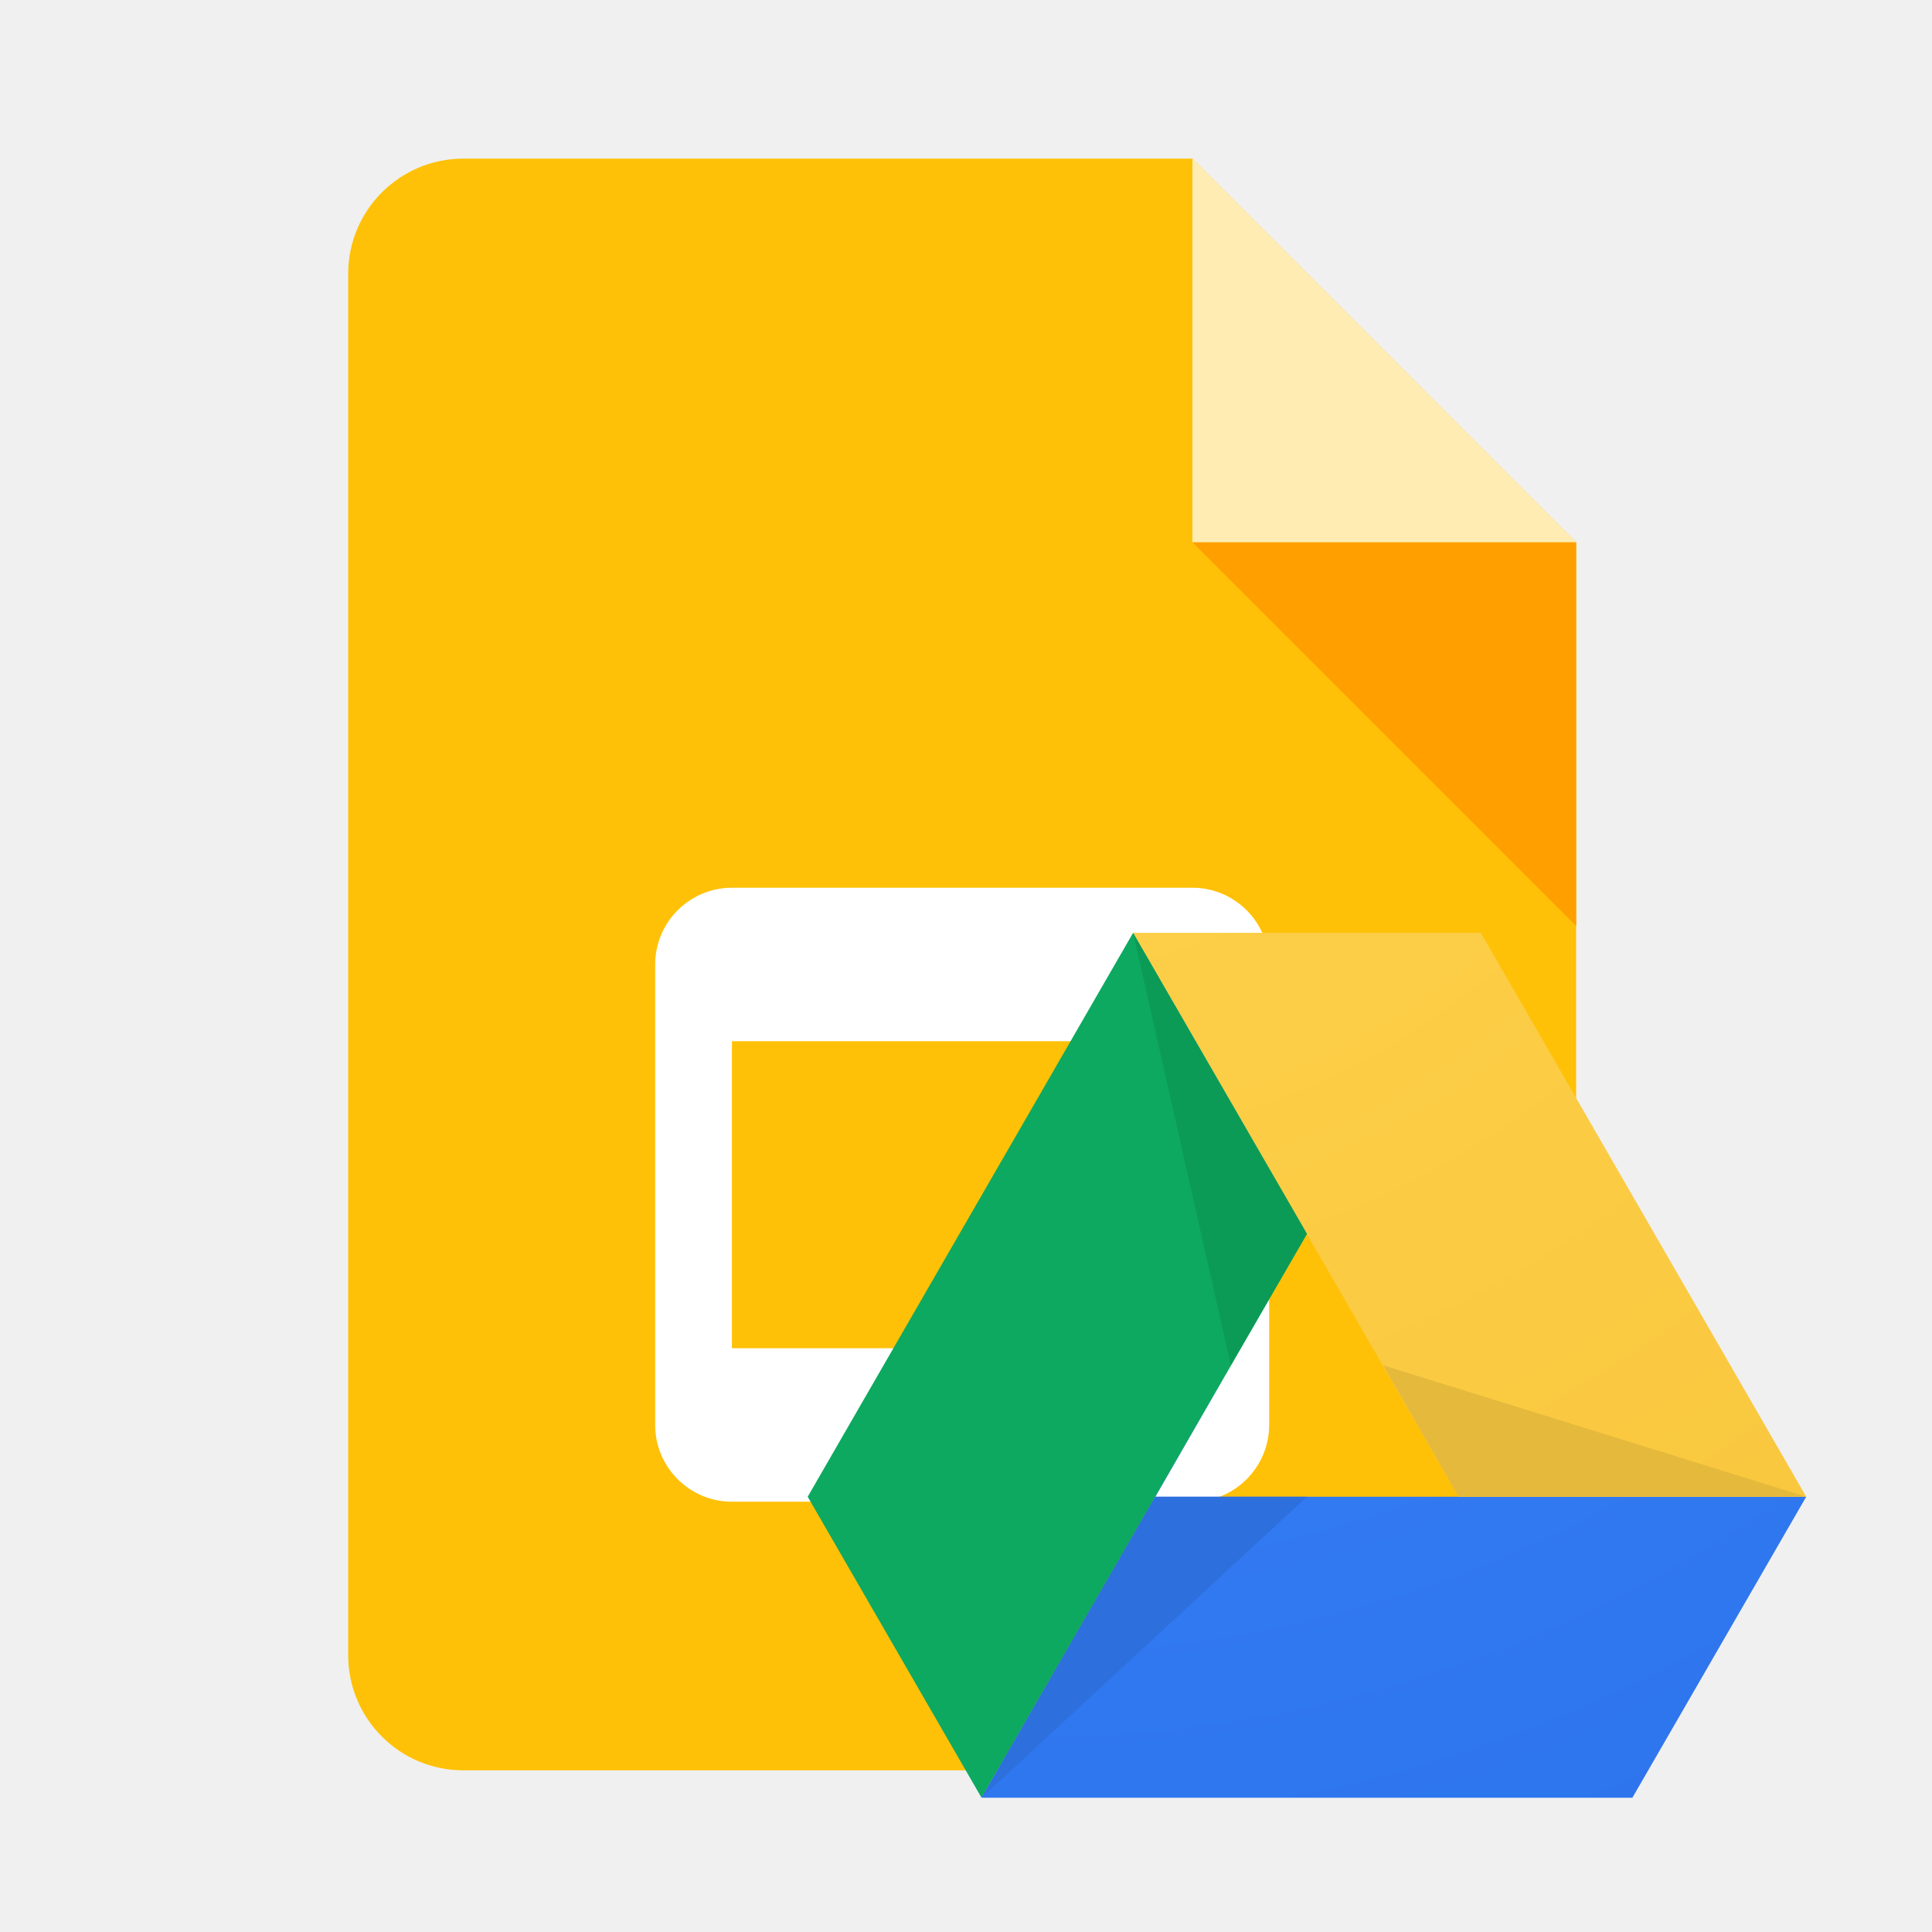
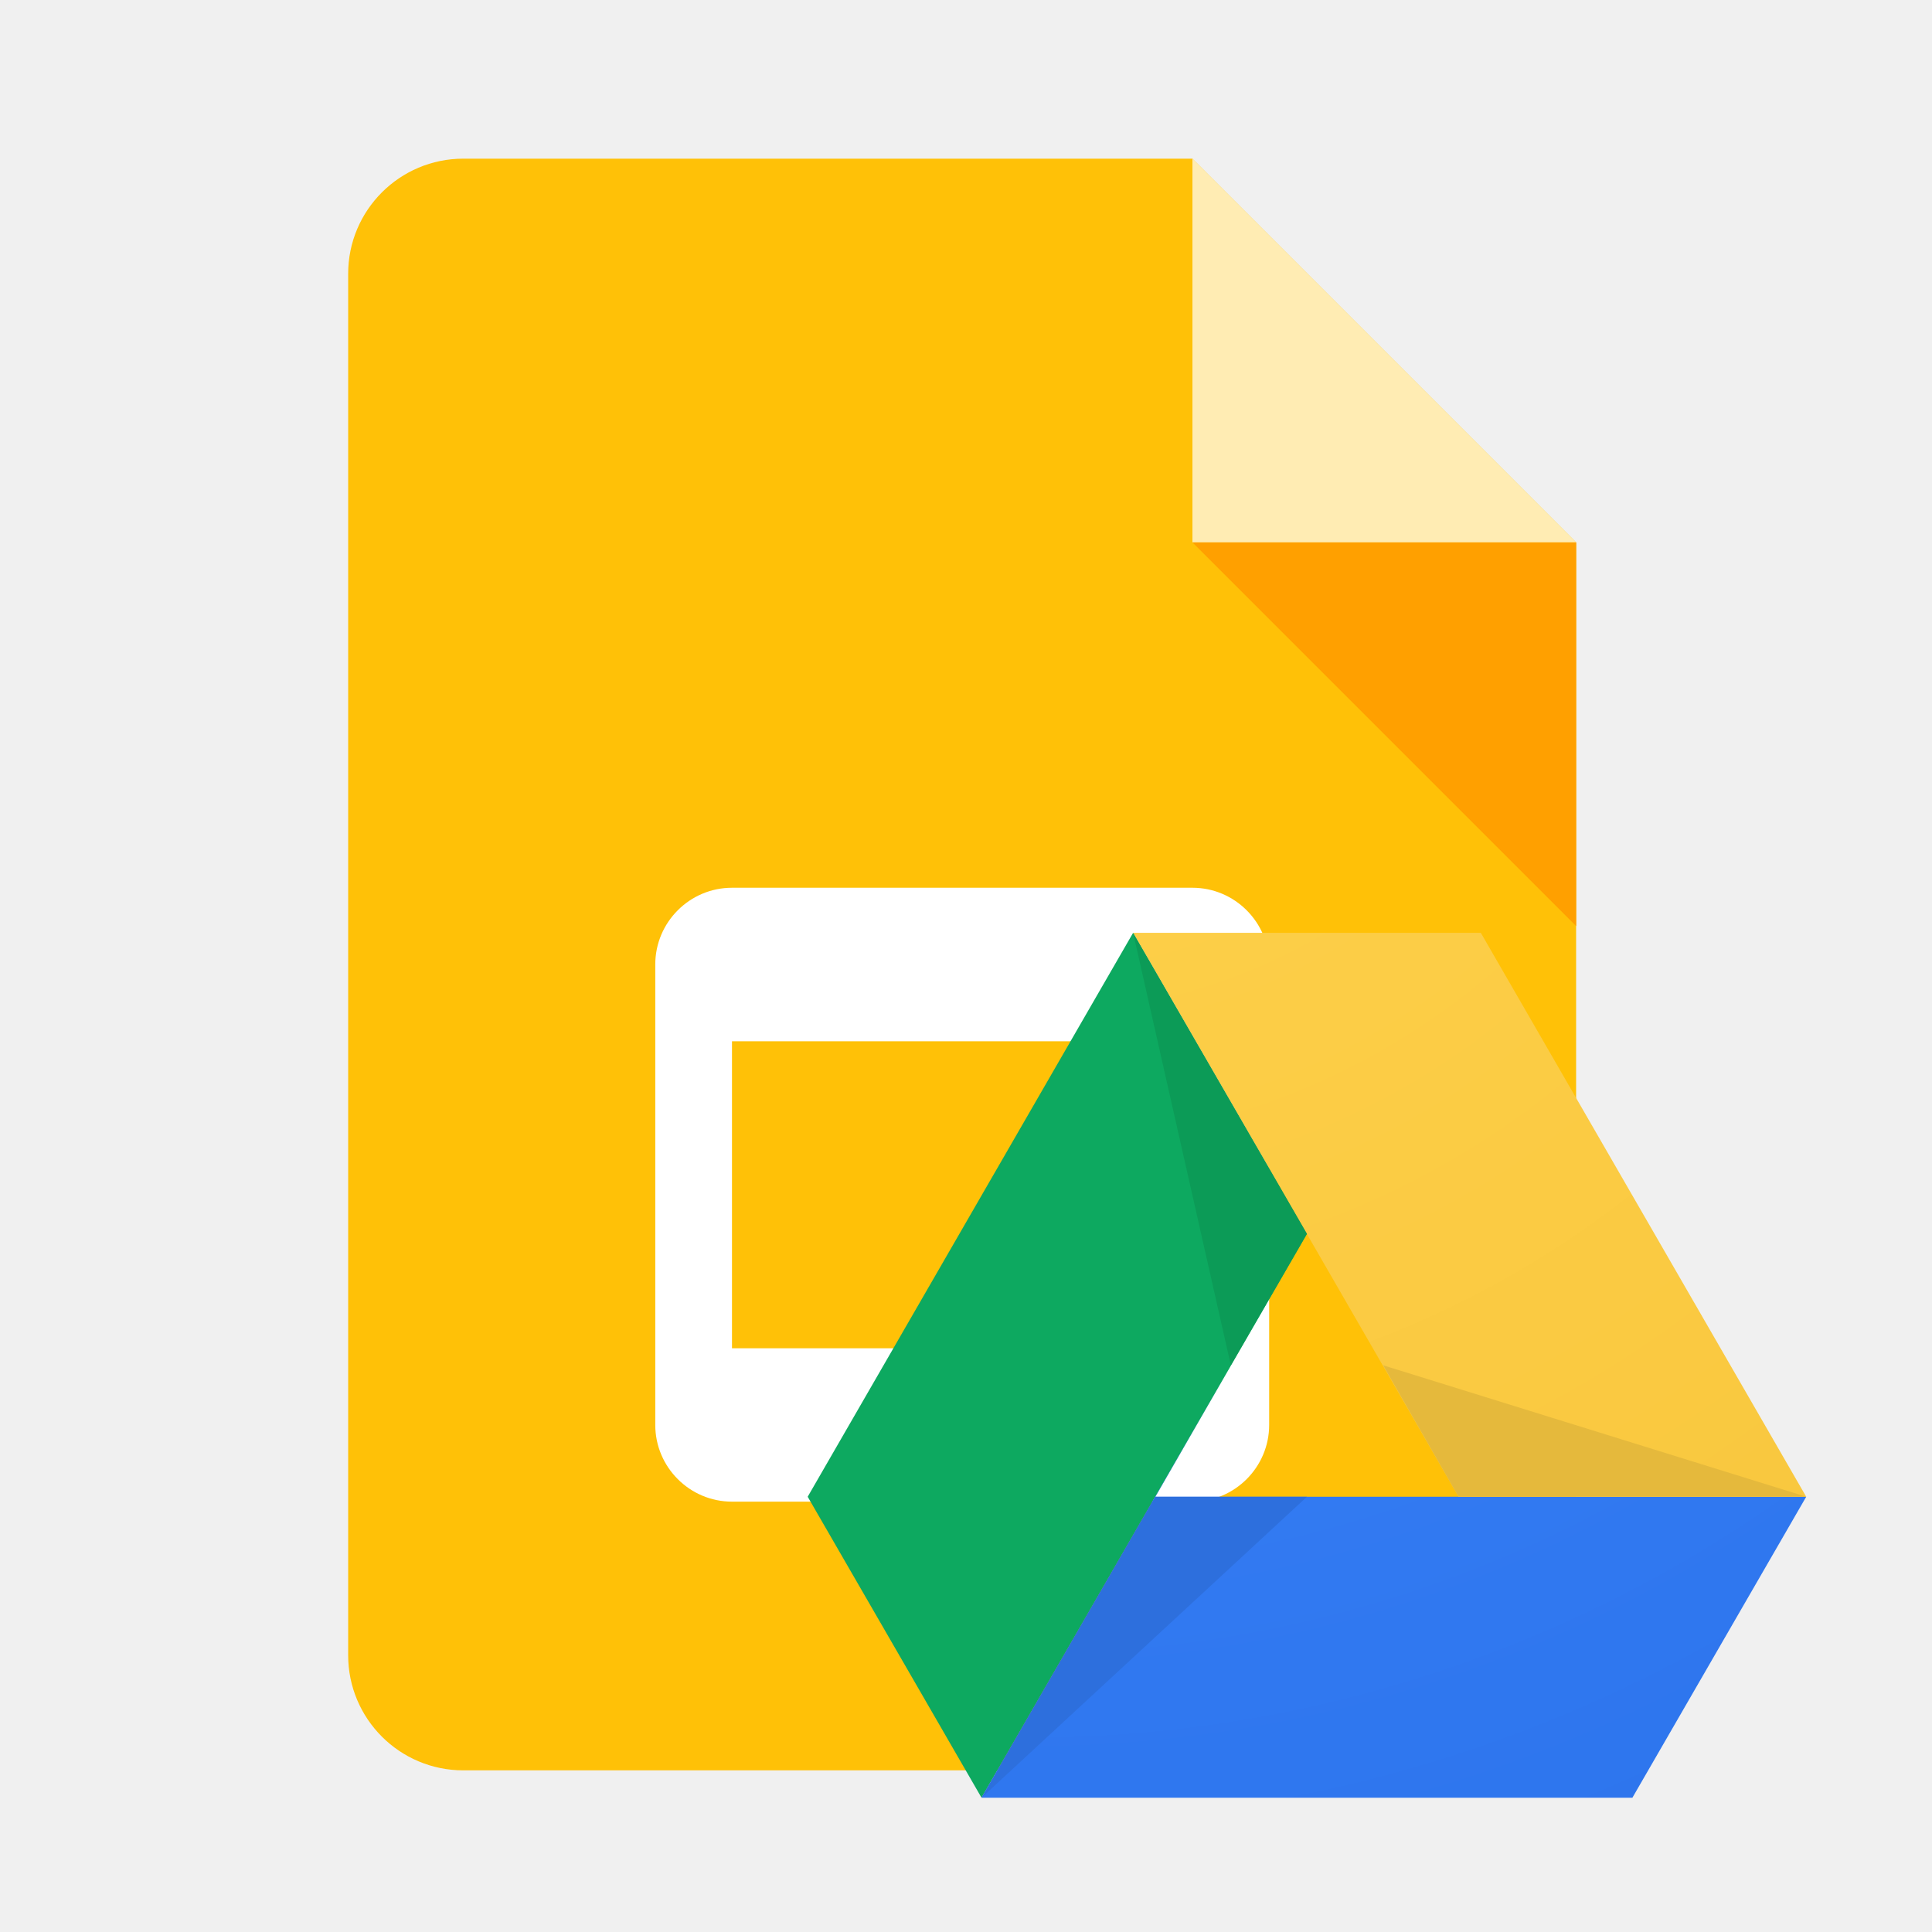
- <svg xmlns="http://www.w3.org/2000/svg" id="svg4" viewBox="0 0 24 24" height="24" width="24" version="1.1">
-   <defs id="defs8">
-     <radialGradient id="SVGID_1_" cx="-254.82" cy="705.836" r="82.978" gradientTransform="matrix(2.827,1.6322,-1.6322,2.827,2092.12,-1494.579)" gradientUnits="userSpaceOnUse">
-       <stop offset="0" style="stop-color:#4387FD" id="stop3737" />
-       <stop offset="0.65" style="stop-color:#3078F0" id="stop3739" />
-       <stop offset="0.91" style="stop-color:#2B72EA" id="stop3741" />
-       <stop offset="1" style="stop-color:#286EE6" id="stop3743" />
-     </radialGradient>
-     <radialGradient id="SVGID_2_" cx="-254.817" cy="705.837" r="82.973" gradientTransform="matrix(2.827,1.6322,-1.6322,2.827,2092.12,-1494.579)" gradientUnits="userSpaceOnUse">
-       <stop offset="0" style="stop-color:#FFD24D" id="stop3748" />
-       <stop offset="1" style="stop-color:#F6C338" id="stop3750" />
-     </radialGradient>
-   </defs>
-   <g style="display:none" id="layer1">
-     <g transform="matrix(0.4764427,0,0,0.4764427,0.5217914,0.533595)" id="surface1">
-       <path style="fill:#43a047" d="M 37,45 H 11 C 9.344,45 8,43.656 8,42 V 6 C 8,4.344 9.344,3 11,3 h 19 l 10,10 v 29 c 0,1.656 -1.344,3 -3,3 z" id="path13" />
-       <path style="fill:#c8e6c9" d="M 40,13 H 30 V 3 Z" id="path15" />
-       <path style="fill:#2e7d32" d="M 30,13 40,23 V 13 Z" id="path17" />
-       <path style="fill:#e8f5e9" d="M 31,23 H 15 V 37 H 33 V 23 Z m -14,2 h 4 v 2 h -4 z m 0,4 h 4 v 2 h -4 z m 0,4 h 4 v 2 h -4 z m 14,2 h -8 v -2 h 8 z m 0,-4 h -8 v -2 h 8 z m 0,-4 h -8 v -2 h 8 z" id="path19" />
-     </g>
+ <svg xmlns="http://www.w3.org/2000/svg" height="24" viewBox="0 0 24 24" width="24">
+   <radialGradient id="a" cx="-254.82" cy="705.836" gradientTransform="matrix(2.827 1.6322 -1.6322 2.827 2092.12 -1494.579)" gradientUnits="userSpaceOnUse" r="82.978">
+     <stop offset="0" stop-color="#4387fd" />
+     <stop offset=".65" stop-color="#3078f0" />
+     <stop offset=".91" stop-color="#2b72ea" />
+     <stop offset="1" stop-color="#286ee6" />
+   </radialGradient>
+   <radialGradient id="b" cx="-254.817" cy="705.837" gradientTransform="matrix(2.827 1.6322 -1.6322 2.827 2092.12 -1494.579)" gradientUnits="userSpaceOnUse" r="82.973">
+     <stop offset="0" stop-color="#ffd24d" />
+     <stop offset="1" stop-color="#f6c338" />
+   </radialGradient>
+   <g stroke-width=".477">
+     <path d="m18.149 21.992h-12.394c-.79 0-1.43-.641-1.43-1.43v-17.161c0-.79.641-1.43 1.43-1.43h9.057l4.767 4.767v13.824c0 .79-.641 1.43-1.43 1.43z" fill="#ffc107" />
+     <path d="m19.58 6.738h-4.767v-4.767z" fill="#ffecb3" />
+     <path d="m14.813 6.738 4.767 4.767v-4.767z" fill="#ffa000" />
+     <path d="m14.813 11.028h-5.72c-.525 0-.953.428-.953.953v5.72c0 .525.428.953.953.953h5.72c.525 0 .953-.428.953-.953v-5.72c0-.525-.428-.953-.953-.953zm0 1.907v3.814h-5.72v-3.814z" fill="#fff" />
  </g>
-   <g style="display:none" id="layer2">
-     <g transform="matrix(0.4762157,0,0,0.4762157,0.5283743,0.4825709)" id="surface1-5">
-       <path style="fill:#2196f3" d="M 37,45 H 11 C 9.344,45 8,43.656 8,42 V 6 C 8,4.344 9.344,3 11,3 h 19 l 10,10 v 29 c 0,1.656 -1.344,3 -3,3 z" id="path36" />
-       <path style="fill:#bbdefb" d="M 40,13 H 30 V 3 Z" id="path38" />
-       <path style="fill:#1565c0" d="M 30,13 40,23 V 13 Z" id="path40" />
-       <path style="fill:#e3f2fd" d="m 15,23 h 18 v 2 H 15 Z" id="path42" />
-       <path style="fill:#e3f2fd" d="m 15,27 h 18 v 2 H 15 Z" id="path44" />
-       <path style="fill:#e3f2fd" d="m 15,31 h 18 v 2 H 15 Z" id="path46" />
-       <path style="fill:#e3f2fd" d="m 15,35 h 10 v 2 H 15 Z" id="path48" />
-     </g>
+   <g transform="matrix(.08923862 0 0 .08923862 -6.832673 -2.226352)">
+     <path d="m234.3 154.8 24.2 41.9-45.3 78.5-24.2-41.9z" fill="#0da960" />
+     <path d="m328 233.3-24.2 41.9h-90.6l24.2-41.9z" fill="url(#a)" />
+     <path d="m234.3 154.8h48.4l45.3 78.5h-48.4z" fill="url(#b)" />
+     <path d="m247.9 215-34.7 60.2 45.3-41.9h-21.1z" fill="#2d6fdd" />
+     <path d="m328 233.3-58.9-18.3 10.5 18.3z" fill="#e5b93c" />
+     <path d="m258.5 196.7-24.2-41.9 13.6 60.2z" fill="#0c9b57" />
  </g>
-   <g style="display:inline" id="layer3">
-     <g transform="matrix(0.4766949,0,0,0.4766949,0.511704,0.5405065)" id="surface1-1">
-       <path style="fill:#ffc107" d="M 37,45 H 11 C 9.344,45 8,43.656 8,42 V 6 C 8,4.344 9.344,3 11,3 h 19 l 10,10 v 29 c 0,1.656 -1.344,3 -3,3 z" id="path68" />
-       <path style="fill:#ffecb3" d="M 40,13 H 30 V 3 Z" id="path70" />
-       <path style="fill:#ffa000" d="M 30,13 40,23 V 13 Z" id="path72" />
-       <path style="fill:#ffffff" d="M 30,22 H 18 c -1.102,0 -2,0.898 -2,2 v 12 c 0,1.102 0.898,2 2,2 h 12 c 1.102,0 2,-0.898 2,-2 V 24 c 0,-1.102 -0.898,-2 -2,-2 z m 0,4 v 8 H 18 v -8 z" id="path74" />
-     </g>
-   </g>
-   <g style="display:none" id="layer4">
-     <g transform="matrix(0.4810735,0,0,0.4810735,0.4288126,0.4389824)" id="g107">
-       <g style="display:none" id="g91">
- </g>
-       <path style="fill:#dd2c00" d="m 40.429,35.999 c 0,0 2.89,-0.393 3.47,-3.185 C 43.964,32.502 44,32.161 44,31.787 c 0,-0.233 -0.015,-0.454 -0.044,-0.665 -0.428,-3.158 -3.852,-3.868 -3.852,-3.868 0,0 0.595,-3.401 -2.543,-5.183 -3.138,-1.78 -6.005,0 -6.005,0 0,0 -1.678,-3.401 -6.222,-3.401 -5.843,0 -6.817,6.64 -6.817,6.64 0,0 -5.517,0.326 -5.517,5.183 0,4.859 5.031,5.507 5.031,5.507 z" id="path93" />
-       <path style="fill:#dd2c00" d="m 11,30.493 c 0,-4.395 3.286,-6.319 5.875,-6.945 0.898,-2.954 3.384,-6.878 8.46,-6.878 0.006,0 0.011,10e-4 0.017,10e-4 0.007,0 0.013,-10e-4 0.02,-10e-4 3.522,0 5.71,1.646 6.892,2.953 0.65,-0.191 1.448,-0.343 2.347,-0.343 0.004,0 0.007,10e-4 0.011,10e-4 0.003,0 0.006,0 0.01,0 0.02,0 0.039,0.004 0.059,0.004 C 34.729,19 34.063,12 26.013,12 c -5.503,0 -7.446,4.691 -7.446,4.691 0,0 -3.992,-2.965 -8.092,1.133 C 8.37,19.928 8.856,23.162 8.856,23.162 8.856,23.162 4,23.648 4,28.825 4.001,33.515 9.018,34 9.018,34 h 2.807 C 11.32,33.041 11,31.886 11,30.493 Z" id="path95" />
-     </g>
-   </g>
-   <g style="display:none" id="layer5">
-     <path style="fill:#007ee5;stroke-width:0.453" d="M 7.997,3.011 2.335,6.68 6.276,9.85 11.937,6.317 Z M 2.335,12.93 7.997,16.644 11.937,13.338 6.276,9.85 Z m 9.602,0.408 3.986,3.306 5.616,-3.669 -3.895,-3.125 z m 9.602,-6.658 -5.616,-3.669 -3.986,3.306 5.707,3.533 z m -9.556,7.382 -3.986,3.306 -1.676,-1.132 v 1.268 l 5.661,3.397 5.661,-3.397 v -1.268 l -1.721,1.132 z" id="path112" />
-   </g>
-   <g style="display:none" id="layer6">
-     <g transform="matrix(0.06438099,0,0,0.06438099,-13.09053,-14.87738)" id="layer1-0">
-       <g transform="matrix(2.100238,0,0,-2.100238,392.0667,469.6784)" id="g4166">
-         <path id="path4168" style="fill:#22a7f0;fill-opacity:1;fill-rule:nonzero;stroke:none" d="m 0,0 c -8.688,-0.052 -15.781,6.945 -15.826,15.634 -0.066,8.688 6.932,15.77 15.627,15.823 C 8.489,31.522 15.578,24.524 15.637,15.836 15.696,7.141 8.698,0.052 0,0 m -46.337,-0.294 c -8.694,-0.059 -15.783,6.939 -15.835,15.621 -0.059,8.695 6.938,15.783 15.637,15.836 8.678,0.059 15.773,-6.939 15.832,-15.621 0.049,-8.695 -6.952,-15.79 -15.634,-15.836 m 46.066,42.258 c -10.049,-0.072 -18.728,-5.775 -23.082,-14.085 -4.464,8.264 -13.211,13.854 -23.251,13.785 -5.911,-0.036 -11.345,-2.02 -15.706,-5.338 l -0.143,22.085 c -0.082,2.852 -2.422,5.127 -5.281,5.108 -2.862,-0.017 -5.176,-2.321 -5.202,-5.173 l 0.267,-43.515 h 0.013 c 0.32,-14.289 12.04,-25.719 26.382,-25.628 10.039,0.065 18.718,5.77 23.085,14.087 4.452,-8.258 13.218,-13.852 23.258,-13.787 14.484,0.092 26.149,11.913 26.061,26.398 -0.095,14.485 -11.909,26.155 -26.401,26.063" />
-       </g>
-       <g transform="matrix(2.100238,0,0,-2.100238,534.5847,473.4883)" id="g4170">
-         <path id="path4172" style="fill:#22a7f0;fill-opacity:1;fill-rule:nonzero;stroke:none" d="m 0,0 -14.726,17.866 14.498,18.055 h -0.007 c 1.795,2.317 1.247,5.547 -1.24,7.251 -2.513,1.697 -6.025,1.24 -7.918,-1.013 v 0.01 L -21.92,26.58 -34.629,42.004 v -0.013 c -1.926,2.234 -5.457,2.652 -7.925,0.917 -2.486,-1.737 -2.983,-4.964 -1.155,-7.275 l 14.717,-17.858 -14.492,-18.05 c -1.798,-2.33 -1.25,-5.549 1.26,-7.251 2.49,-1.704 6.012,-1.247 7.905,1.01 L -21.809,9.06 -9.086,-6.358 c 1.922,-2.233 5.444,-2.645 7.934,-0.914 C 1.325,-5.523 1.821,-2.305 0,0" />
-       </g>
-     </g>
-   </g>
-   <g id="layer7">
-     <g transform="matrix(0.5613887,0,0,0.5613887,9.489553,10.46918)" style="display:inline" id="layer1-1">
-       <g transform="matrix(0.1589605,0,0,0.1589605,-29.07473,-22.61452)" id="g4127">
-         <g class="svg-logo" id="g3761">
-           <polygon style="fill:#0da960" class="logo-st2" points="234.3,154.8 258.5,196.7 213.2,275.2 189,233.3 " id="polygon3735" />
-           <radialGradient id="radialGradient4313" cx="-254.82" cy="705.836" r="82.978" gradientTransform="matrix(2.827,1.6322,-1.6322,2.827,2092.12,-1494.579)" gradientUnits="userSpaceOnUse">
-             <stop offset="0" style="stop-color:#4387FD" id="stop4305" />
-             <stop offset="0.65" style="stop-color:#3078F0" id="stop4307" />
-             <stop offset="0.91" style="stop-color:#2B72EA" id="stop4309" />
-             <stop offset="1" style="stop-color:#286EE6" id="stop4311" />
-           </radialGradient>
-           <polygon style="fill:url(#SVGID_1_)" class="logo-st0" points="328,233.3 303.8,275.2 213.2,275.2 237.4,233.3 " id="polygon3746" />
-           <radialGradient id="radialGradient4320" cx="-254.817" cy="705.837" r="82.973" gradientTransform="matrix(2.827,1.6322,-1.6322,2.827,2092.12,-1494.579)" gradientUnits="userSpaceOnUse">
-             <stop offset="0" style="stop-color:#FFD24D" id="stop4316" />
-             <stop offset="1" style="stop-color:#F6C338" id="stop4318" />
-           </radialGradient>
-           <polygon style="fill:url(#SVGID_2_)" class="logo-st1" points="234.3,154.8 282.7,154.8 328,233.3 279.6,233.3 " id="polygon3753" />
-           <polygon style="fill:#2d6fdd" class="logo-st3" points="247.9,215 213.2,275.2 258.5,233.3 237.4,233.3 " id="polygon3755" />
-           <polygon style="fill:#e5b93c" class="logo-st4" points="328,233.3 269.1,215 279.6,233.3 " id="polygon3757" />
-           <polygon style="fill:#0c9b57" class="logo-st5" points="258.5,196.7 234.3,154.8 247.9,215 " id="polygon3759" />
-         </g>
-         <g style="display:none" id="id" class="file-icon" data-curve="file_6">
-           <g id="g3765">
-             <polygon style="fill:#cc338e" class="st14" points="110,25 110,140 0,140 0,0 85,0 " id="polygon3763" />
-           </g>
-           <polygon style="opacity:0.4;fill:#231f20" class="st9" points="110,50 110,25 85,25 " id="polygon3767" />
-           <polyline style="opacity:0.4;fill:#ffffff" class="st17" points="85,0 85,25 110,25 85,0" id="polyline3769" />
-           <g id="g3779">
-             <rect style="fill:none" x="10" y="25" class="st13" width="90" height="90" id="rect3771" />
-             <g id="g3777">
-               <rect style="fill:#ffffff" x="35.2" y="50.6" class="st12" width="7.4" height="40.3" id="rect3773" />
-               <path style="fill:#ffffff" class="st12" d="m 59.7,91.6 c 3.9,0 7.1,-2 8.7,-5.3 h 0.1 l 0.3,4.6 h 6 c -0.1,-2 -0.2,-5.2 -0.2,-8.2 V 48.4 h -6.7 v 16.5 h -0.1 c -1.2,-2.2 -3.8,-3.8 -7.5,-3.8 -6.4,0 -12,5.8 -11.9,15.6 -0.1,8.9 4.9,14.9 11.3,14.9 z m 2.2,-24.8 c 3.1,0 5.2,2.3 5.8,5.2 0.1,0.6 0.2,1.3 0.2,1.9 v 4.4 c 0,0.8 -0.1,1.5 -0.2,2.2 -0.7,3.2 -3.1,5.2 -5.8,5.2 -4.3,0 -6.7,-3.9 -6.7,-9.2 -0.1,-5.5 2.4,-9.7 6.7,-9.7 z" id="path3775" />
-             </g>
-           </g>
-         </g>
-         <g style="display:none" id="ps" class="file-icon" data-curve="file_7">
-           <g id="g3784">
-             <polygon style="fill:#3980fc" class="st16" points="110,25 110,140 0,140 0,0 85,0 " id="polygon3782" />
-           </g>
-           <polygon style="fill:#2054b2" class="st3" points="110,50 110,25 85,25 " id="polygon3786" />
-           <polyline style="fill:#9ec2ff" class="st15" points="85,0 85,25 110,25 85,0" id="polyline3788" />
-           <g id="g3798">
-             <g id="g3794">
-               <path style="fill:#ffffff" class="st12" d="m 38,74.8 c 1,0.2 2.2,0.2 3.6,0.2 5.2,0 9.8,-1.4 12.7,-4.3 2.3,-2.2 3.5,-5.3 3.5,-9.2 0,-3.8 -1.6,-6.9 -3.9,-8.9 -2.6,-2.2 -6.5,-3.3 -11.9,-3.3 -5,0 -8.6,0.4 -11.2,0.8 V 90 H 38 Z m 0,-19.5 c 0.8,-0.2 2.2,-0.4 4.2,-0.4 5.1,0 8.2,2.4 8.2,6.9 0,4.7 -3.3,7.4 -8.9,7.4 -1.5,0 -2.7,-0.1 -3.6,-0.3 V 55.3 Z" id="path3790" />
-               <path style="fill:#ffffff" class="st12" d="m 67.5,85.3 c -2.6,0 -5.8,-1.1 -7.5,-2.1 l -1.4,5.3 c 2.2,1.2 5.3,2.1 8.9,2.1 7.7,0 11.8,-3.9 11.8,-9.2 -0.1,-4.3 -2.5,-7 -7.8,-8.9 -3.7,-1.3 -5.1,-2.2 -5.1,-4.1 0,-1.8 1.4,-3.1 4.1,-3.1 2.6,0 4.9,1 6.2,1.7 l 1.4,-5.2 c -1.7,-0.9 -4.5,-1.7 -7.7,-1.7 -6.8,0 -11,4 -11,9.2 -0.1,3.4 2.3,6.5 8,8.5 3.6,1.3 4.8,2.3 4.8,4.2 0,2 -1.4,3.3 -4.7,3.3 z" id="path3792" />
-             </g>
-             <rect style="fill:none" x="10" y="25" class="st13" width="90" height="90" id="rect3796" />
-           </g>
-         </g>
-         <g style="display:none" id="ai" class="file-icon" data-curve="file_5">
-           <g id="g3803">
-             <polygon style="fill:#f6b502" class="st5" points="110,25 110,140 0,140 0,0 85,0 " id="polygon3801" />
-           </g>
-           <polygon style="fill:#d89f01" class="st19" points="110,50 110,25 85,25 " id="polygon3805" />
-           <polyline style="fill:#ffe25e" class="st11" points="85,0 85,25 110,25 85,0" id="polyline3807" />
-           <g id="g3819">
-             <g id="g3815">
-               <path style="fill:#ffffff" class="st12" d="m 73.9,57.3 c 2.6,0 4.2,-1.7 4.2,-3.9 -0.1,-2.3 -1.6,-4 -4.1,-4 -2.5,0 -4.1,1.7 -4.1,4 -0.1,2.2 1.5,3.9 4,3.9 z" id="path3809" />
-               <rect style="fill:#ffffff" x="70.2" y="61.5" class="st12" width="7.4" height="29.1" id="rect3811" />
-               <path style="fill:#ffffff" class="st12" d="m 43,79.2 h 12.8 l 3.6,11.4 h 7.9 L 54.2,50.3 H 44.8 L 31.9,90.6 h 7.6 z m 4.3,-15.5 c 0.7,-2.4 1.3,-5.2 1.9,-7.5 h 0.1 c 0.6,2.3 1.3,5.1 2,7.5 l 3.2,9.9 H 44.2 Z" id="path3813" />
-             </g>
-             <rect style="fill:none" x="10" y="25" class="st13" width="90" height="90" id="rect3817" />
-           </g>
-         </g>
-         <g style="display:none" id="video" class="file-icon" data-curve="file_8">
-           <polyline style="fill:#df4431" class="st22" points="64.8,0 0,0 0,140 110,140 110,25 85,0 64.8,0" id="polyline3822" />
-           <polygon style="fill:#c31209" class="st22b" points="110,50 110,25 85,25 " id="polygon3824" />
-           <polyline style="fill:#fb7659" class="st7" points="85,0 85,0 85,25 110,25 85,0" id="polyline3826" />
-           <g id="g3846">
-             <g id="g3842">
-               <polygon style="fill:#ffffff" class="st12" points="22,46 29.1,46 31.4,52 22,52 " id="polygon3828" />
-               <polygon style="fill:#ffffff" class="st12" points="89,52 86.8,52 84.5,46 89,46 " id="polygon3830" />
-               <polygon style="fill:#ffffff" class="st12" points="32.6,46 42,46 44.4,52 34.9,52 " id="polygon3832" />
-               <polygon style="fill:#ffffff" class="st12" points="45.5,46 55,46 57.3,52 47.9,52 " id="polygon3834" />
-               <polygon style="fill:#ffffff" class="st12" points="58.5,46 68,46 70.3,52 60.9,52 " id="polygon3836" />
-               <polygon style="fill:#ffffff" class="st12" points="71.5,46 81,46 83.3,52 73.9,52 " id="polygon3838" />
-               <path style="fill:#ffffff" class="st12" d="M 22,55 V 95.8 H 82.4 L 89,90.2 V 55 Z" id="path3840" />
-             </g>
-             <rect style="fill:#df4431" x="27" y="61" class="st22" width="56" height="4" id="rect3844" />
-           </g>
-         </g>
-         <g style="display:none" id="pdf" class="file-icon" data-curve="file_4">
-           <g id="g3857">
-             <polygon style="fill:#e6e7e8" class="st1" points="110,25 85,0 64.8,0 0,0 0,140 110,140 " id="polygon3849" />
-             <g id="g3855">
-               <polygon style="fill:#cfd1d3" class="st1b" points="110,50 110,25 85,25 " id="polygon3851" />
-               <polygon style="fill:#f1f2f2" class="st4" points="110,25 85,0 85,25 " id="polygon3853" />
-             </g>
-           </g>
-           <g id="g3866">
-             <g id="g3861">
-               <path style="fill:none" class="st13" d="m 93,103.3 c 0,2.6 -2.1,4.7 -4.7,4.7 H 22.7 C 20.1,108 18,105.9 18,103.3 V 37.7 C 18,35.1 20.1,33 22.7,33 h 65.6 c 2.6,0 4.7,2.1 4.7,4.7 z" id="path3859" />
-             </g>
-             <g id="g3864">
-               <path style="fill:#df4431;stroke:#df4431;stroke-width:1.875;stroke-miterlimit:1" id="path4463_1_" class="st21" d="m 45.6,74.6 c 1.7,-3.4 3.7,-7.1 5.2,-10.9 v 0 l 0.6,-1.5 c -2,-7.7 -3.3,-14 -2.2,-18 v 0 c 0.3,-1 1.5,-1.7 2.8,-1.7 v 0 h 0.8 0.2 c 1.8,0 2.6,2.2 2.7,3.1 v 0 c 0.2,1.5 -0.5,3.9 -0.5,3.9 v 0 c 0,-1 0,-2.6 -0.6,-4 v 0 c -0.7,-1.6 -1.4,-2.6 -2.1,-2.7 v 0 c -0.3,0.2 -0.6,0.7 -0.7,1.5 v 0 c -0.2,1.2 -0.3,2.7 -0.3,3.4 v 0 c 0,2.7 0.5,6.3 1.6,10 v 0 c 0.2,-0.6 0.4,-1.1 0.5,-1.6 v 0 c 0.2,-0.8 1.6,-6.2 1.6,-6.2 v 0 c 0,0 -0.3,7.2 -0.8,9.3 v 0 c -0.1,0.5 -0.2,0.9 -0.3,1.4 v 0 c 1.7,4.9 4.5,9.2 7.9,12.3 v 0 c 1.3,1.2 3,2.2 4.6,3.1 v 0 c 3.4,-0.5 6.6,-0.7 9.2,-0.7 v 0 c 3.5,0.1 6.1,0.6 7.1,1.6 v 0 c 0.5,0.5 0.7,1.1 0.8,1.8 v 0 c 0,0.3 -0.1,0.9 -0.2,1 v 0 c 0,-0.2 0,-1.1 -2.8,-2 v 0 C 78.5,77 74.3,77 69.4,77.6 v 0 c 5.7,2.8 11.4,4.2 13.1,3.4 v 0 c 0.4,-0.2 1,-0.9 1,-0.9 v 0 c 0,0 -0.3,1.4 -0.5,1.8 v 0 c -0.3,0.4 -0.8,0.8 -1.4,1 v 0 c -2.8,0.7 -10.1,-1 -16.5,-4.6 v 0 c -7.1,1 -14.9,3 -21.2,5 v 0 C 37.7,94 33,99 29.3,97.1 v 0 l -1.4,-0.7 c -0.6,-0.3 -0.6,-1.1 -0.5,-1.7 v 0 c 0.4,-2.1 3.1,-5.4 8.5,-8.6 v 0 c 0.6,-0.3 3.2,-1.7 3.2,-1.7 v 0 c 0,0 -1.9,1.9 -2.4,2.2 v 0 c -4.3,3.5 -7.5,8 -7.4,9.7 v 0 0.2 C 33,95.9 38.5,88.4 45.6,74.6 m 2.2,1.1 c -1.2,2.2 -2.3,4.3 -3.4,6.2 v 0 c 5.9,-2.5 12.2,-4.1 18.3,-5.2 v 0 c -0.8,-0.6 -1.6,-1.2 -2.3,-1.8 v 0 c -3.3,-2.8 -5.9,-6.3 -7.7,-10 v 0 c -1.2,3.2 -2.6,6.5 -4.9,10.8" />
-             </g>
-           </g>
-         </g>
-         <g style="display:none" id="docs" class="file-icon" data-curve="file_1">
-           <polygon style="fill:#3980fc" class="st16" points="110,45.2 85,0 64.8,0 0,0 0,140 110,140 " id="polygon3869" />
-           <g id="g3875">
-             <polygon style="fill:#2054b2" class="st3" points="110,50 110,25 85,25 " id="polygon3871" />
-             <polygon style="fill:#9ec2ff" class="st15" points="110,25 85,0 85,25 " id="polygon3873" />
-           </g>
-           <g id="g3885">
-             <line style="fill:none;stroke:#ffffff;stroke-width:5;stroke-miterlimit:10" class="st6" x1="21" y1="48.5" x2="88" y2="48.5" id="line3877" />
-             <line style="fill:none;stroke:#ffffff;stroke-width:5;stroke-miterlimit:10" class="st6" x1="21" y1="62.5" x2="88" y2="62.5" id="line3879" />
-             <line style="fill:none;stroke:#ffffff;stroke-width:5;stroke-miterlimit:10" class="st6" x1="21" y1="77.5" x2="88" y2="77.5" id="line3881" />
-             <line style="fill:none;stroke:#ffffff;stroke-width:5;stroke-miterlimit:10" class="st6" x1="21" y1="91.5" x2="61" y2="91.5" id="line3883" />
-           </g>
-         </g>
-         <g style="display:none" id="sheets" class="file-icon" data-curve="file_2">
-           <g id="g3896">
-             <g id="g3890">
-               <polygon style="fill:#029d55" class="st18" points="0,0 85,0 110,25 110,140 0,140 " id="polygon3888" />
-             </g>
-             <polygon style="opacity:0.2" class="st8" points="109.5,50 109.5,25 84.5,25 " id="polygon3892" />
-             <polyline style="opacity:0.4;fill:#ffffff" class="st17" points="84.5,0 84.5,25 109.5,25 84.5,0" id="polyline3894" />
-           </g>
-           <g id="g3906">
-             <line style="fill:none;stroke:#ffffff;stroke-width:5;stroke-miterlimit:10" class="st6" x1="40.5" y1="48" x2="40.5" y2="91" id="line3898" />
-             <line style="fill:none;stroke:#ffffff;stroke-width:5;stroke-miterlimit:10" class="st6" x1="26" y1="62.5" x2="82" y2="62.5" id="line3900" />
-             <rect style="fill:none;stroke:#ffffff;stroke-width:5;stroke-miterlimit:10" x="25.5" y="48.5" class="st6" width="57" height="43" id="rect3902" />
-             <line style="fill:none;stroke:#ffffff;stroke-width:5;stroke-miterlimit:10" class="st6" x1="26" y1="77.5" x2="82" y2="77.5" id="line3904" />
-           </g>
-         </g>
-         <g style="display:none" id="slides" class="file-icon" data-curve="file_3">
-           <polygon style="fill:#f6b502" class="st5" points="110,45.2 85,0 64.8,0 0,0 0,140 110,140 " id="polygon3909" />
-           <g id="g3915">
-             <polygon style="fill:#d89f01" class="st19" points="110,50 110,25 85,25 " id="polygon3911" />
-             <polygon style="fill:#ffe25e" class="st11" points="110,25 85,0 85,25 " id="polygon3913" />
-           </g>
-           <g id="g3925">
-             <path style="fill:#ffffff" class="st12" d="M 89,97 H 44 V 60 H 89 Z M 49,89 H 84 V 68 H 49 Z" id="path3917" />
-             <g id="g3923">
-               <rect style="fill:#f6b502" x="26" y="49" class="st5" width="39" height="25" id="rect3919" />
-               <path style="fill:#ffffff" class="st12" d="M 68,80 H 23 V 43 H 68 Z M 28,72 H 63 V 51 H 28 Z" id="path3921" />
-             </g>
-           </g>
-         </g>
-         <g style="display:none" id="audio" class="file-icon" data-curve="file_9">
-           <polyline style="fill:#e6e7e8" class="st1" points="64.8,0 0,0 0,140 110,140 110,25 85,0 64.8,0" id="polyline3928" />
-           <polygon style="fill:#cfd1d3" class="st1b" points="110,50 110,25 85,25 " id="polygon3930" />
-           <g id="g3938">
-             <polygon style="fill:#df4431;stroke:#e6e7e8;stroke-width:2;stroke-miterlimit:10" class="st2" points="52.2,95.6 52.2,44.4 33.4,61.7 26.7,61.7 26.7,78.3 33.4,78.3 " id="polygon3932" />
-             <path style="fill:#df4431;stroke:#e6e7e8;stroke-width:2;stroke-miterlimit:10" class="st2" d="m 58.8,80.6 c 5.9,0 10.3,-4.8 10.3,-10.6 0,-5.9 -4.4,-10.6 -10.3,-10.6 z" id="path3934" />
-             <path style="fill:#df4431;stroke:#e6e7e8;stroke-width:2;stroke-miterlimit:10" class="st2" d="m 58.8,43.1 v 7.1 c 9.9,1.1 17.4,9.6 17.4,19.8 0,10.2 -7.4,18.7 -17.4,19.8 v 7.1 C 72.6,95.8 83.3,84.1 83.3,70 83.3,55.8 72.6,44.2 58.8,43.1 Z" id="path3936" />
-           </g>
-           <polyline style="fill:#f1f2f2" class="st4" points="85,0 85,25 110,25 85,0" id="polyline3940" />
-         </g>
-         <g style="display:none" id="w" class="file-icon" data-curve="file_10">
-           <g id="g3949">
-             <polyline style="fill:#3980fc" class="st16" points="64.8,0 0,0 0,140 110,140 110,25 85,0 64.8,0" id="polyline3943" />
-             <polygon style="fill:#2054b2" class="st3" points="110,50 110,25 85,25 " id="polygon3945" />
-             <polyline style="fill:#9ec2ff" class="st15" points="85,0 85,25 110,25 85,0" id="polyline3947" />
-           </g>
-           <g id="g3955">
-             <rect style="fill:none" x="15" y="30" class="st13" width="80" height="80" id="rect3951" />
-             <polygon style="fill:#ffffff" class="st12" points="36.5,51.5 45.2,88.5 50.1,88.5 55,66.3 59.9,88.5 64.8,88.5 73.5,51.5 68.5,51.5 66.1,51.5 61.2,51.5 61.2,56.5 65.1,56.5 61.4,75 57.5,51.5 52.5,51.5 48.6,75 43.9,51.5 " id="polygon3953" />
-           </g>
-         </g>
-         <g style="display:none" id="x" class="file-icon" data-curve="file_11">
-           <polyline style="fill:#029d55" class="st18" points="64.8,0 0,0 0,140 110,140 110,25 85,0 64.8,0" id="polyline3958" />
-           <polygon style="opacity:0.2" class="st8" points="110,50 110,25 85,25 " id="polygon3960" />
-           <polyline style="opacity:0.4;fill:#ffffff" class="st17" points="85,0 85,25 110,25 85,0" id="polyline3962" />
-           <g id="g3968">
-             <rect style="fill:none" x="15" y="30" class="st13" width="80" height="80" id="rect3964" />
-             <polygon style="fill:#ffffff" class="st12" points="55,88.5 55,83.5 48.4,83.5 55,73.7 64.8,88.5 72.2,88.5 58.7,68.2 69.8,51.5 62.4,51.5 55,62.6 47.6,51.5 40.2,51.5 51.3,68.2 37.8,88.5 42.7,88.5 45.1,88.5 " id="polygon3966" />
-           </g>
-         </g>
-         <g style="display:none" id="p" class="file-icon" data-curve="file_12">
-           <g id="g3977">
-             <polyline style="fill:#ff7300" class="st10" points="64.8,0 0,0 0,140 110,140 110,25 85,0 64.8,0" id="polyline3971" />
-             <polygon style="fill:#fc4e1e" class="st23" points="110,50 110,25 85,25 " id="polygon3973" />
-             <polyline style="fill:#fd9827" class="st24" points="85,0 85,25 110,25 85,0" id="polyline3975" />
-           </g>
-           <g id="g3983">
-             <rect style="fill:none" x="15" y="30" class="st13" width="80" height="80" id="rect3979" />
-             <path style="fill:#ffffff" class="st12" d="M 57.5,51.5 H 40.2 v 4.9 h 4.9 v 32 h 7.4 V 76.2 h 4.9 c 7.4,0 12.3,-4.9 12.3,-12.3 0.1,-7.4 -4.9,-12.4 -12.2,-12.4 z m 0,19.7 H 52.6 V 56.5 h 4.9 c 2.5,0 6.2,2.5 6.2,7.4 -0.1,4.9 -3.8,7.3 -6.2,7.3 z" id="path3981" />
-           </g>
-         </g>
-       </g>
-     </g>
-   </g>
-   <style type="text/css" id="style3733">
- 	.svg-logo, .file-icon {
- 	  -ms-transform-origin: center center;
- 	  -webkit-transform-origin: center center;
- 	  transform-origin: center center;}
- 	.file-icon {display: none;}
- 	.st1{fill:#E6E7E8;}
- 	.st1b{fill:#cfd1d3;}
- 	.st2{fill:#DF4431;stroke:#E6E7E8;stroke-width:2;stroke-miterlimit:10;}
- 	.st3{fill:#2054B2;}
- 	.st4{fill:#F1F2F2;}
- 	.st5{fill:#F6B502;}
- 	.st6{fill:none;stroke:#FFFFFF;stroke-width:5;stroke-miterlimit:10;}
- 	.st7{fill:#FB7659;}
- 	.st8{opacity:0.2;}
- 	.st9{opacity:0.4;fill:#231F20;}
- 	.st10{fill:#FF7300;}
- 	.st11{fill:#FFE25E;}
- 	.st12{fill:#FFFFFF;}
- 	.st13{fill:none;}
- 	.st14{fill:#CC338E;}
- 	.st15{fill:#9EC2FF;}
- 	.st16{fill:#3980FC;}
- 	.st17{opacity:0.4;fill:#FFFFFF;}
- 	.st18{fill:#029D55;}
- 	.st19{fill:#D89F01;}
- 	.st20{display:none;}
- 	.st21{fill:#DF4431;stroke:#DF4431;stroke-width:1.875;stroke-miterlimit:1;}
- 	.st22{fill:#DF4431;}
- 	.st22b{fill:#c31209;}
- 	.st23{fill:#fc4e1e;}
- 	.st24{fill:#fd9827;}
- 
- 	.logo-st0{fill:url(#SVGID_1_);}
- 	.logo-st1{fill:url(#SVGID_2_);}
- 	.logo-st2{fill:#0DA960;}
- 	.logo-st3{fill:#2d6fdd;}
- 	.logo-st4{fill:#e5b93c;}
- 	.logo-st5{fill:#0c9b57;}
- </style>
</svg>
